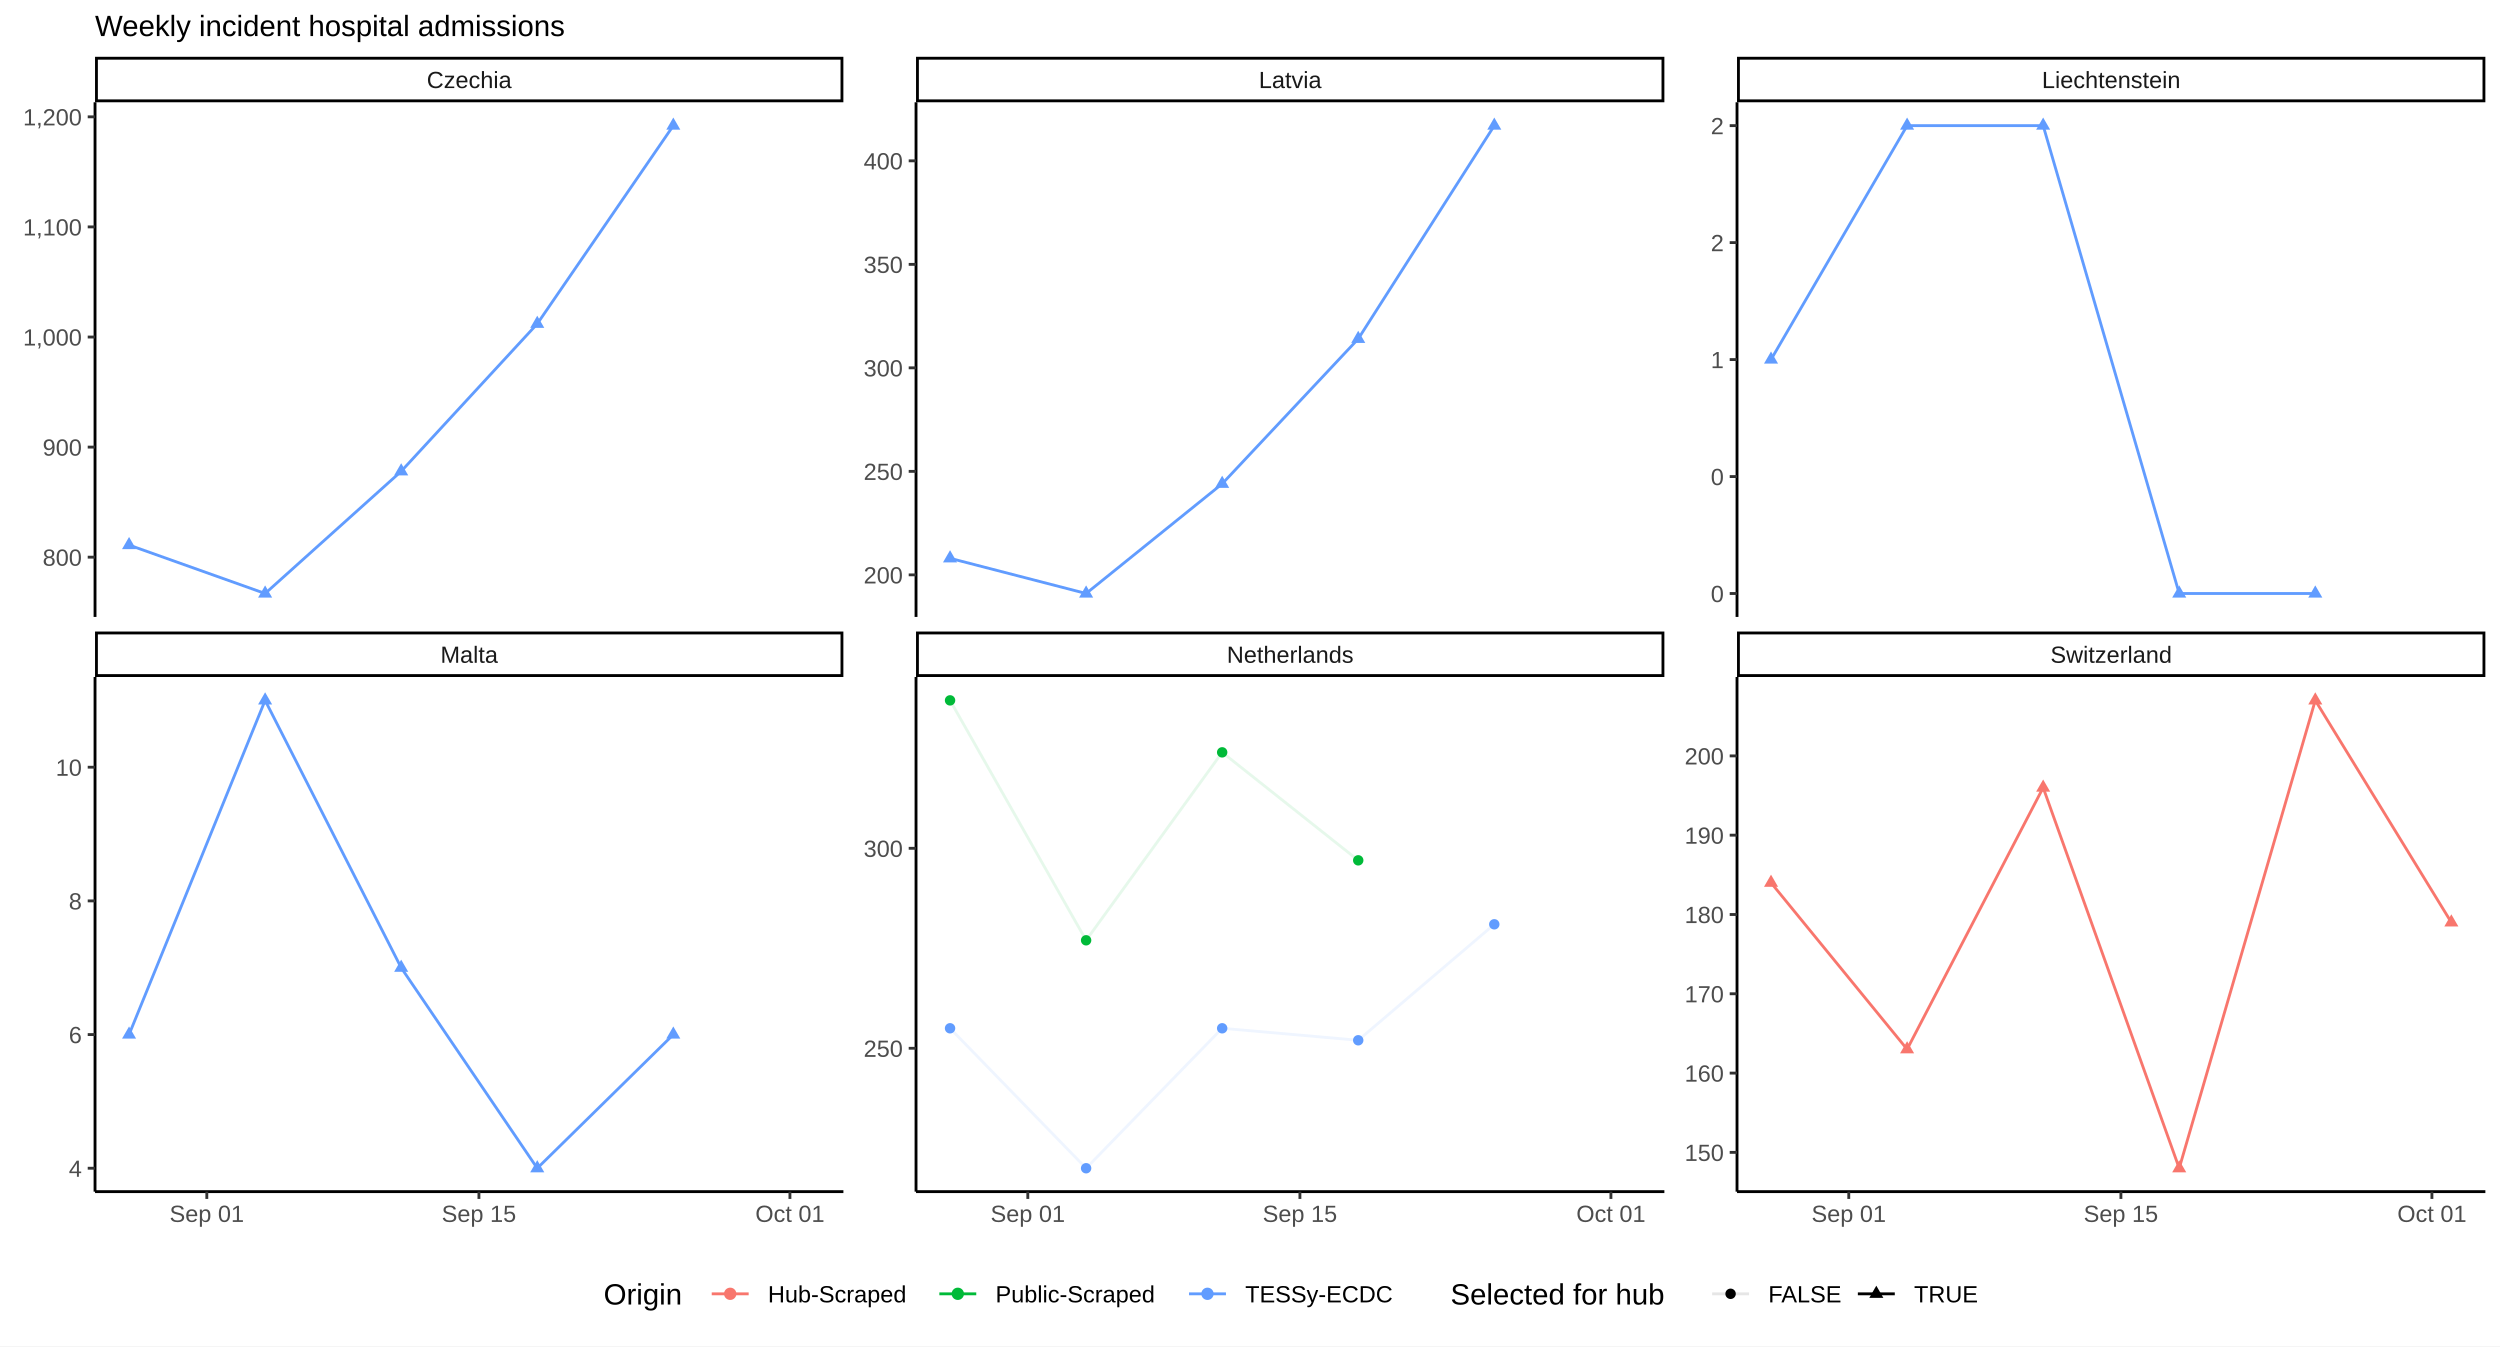
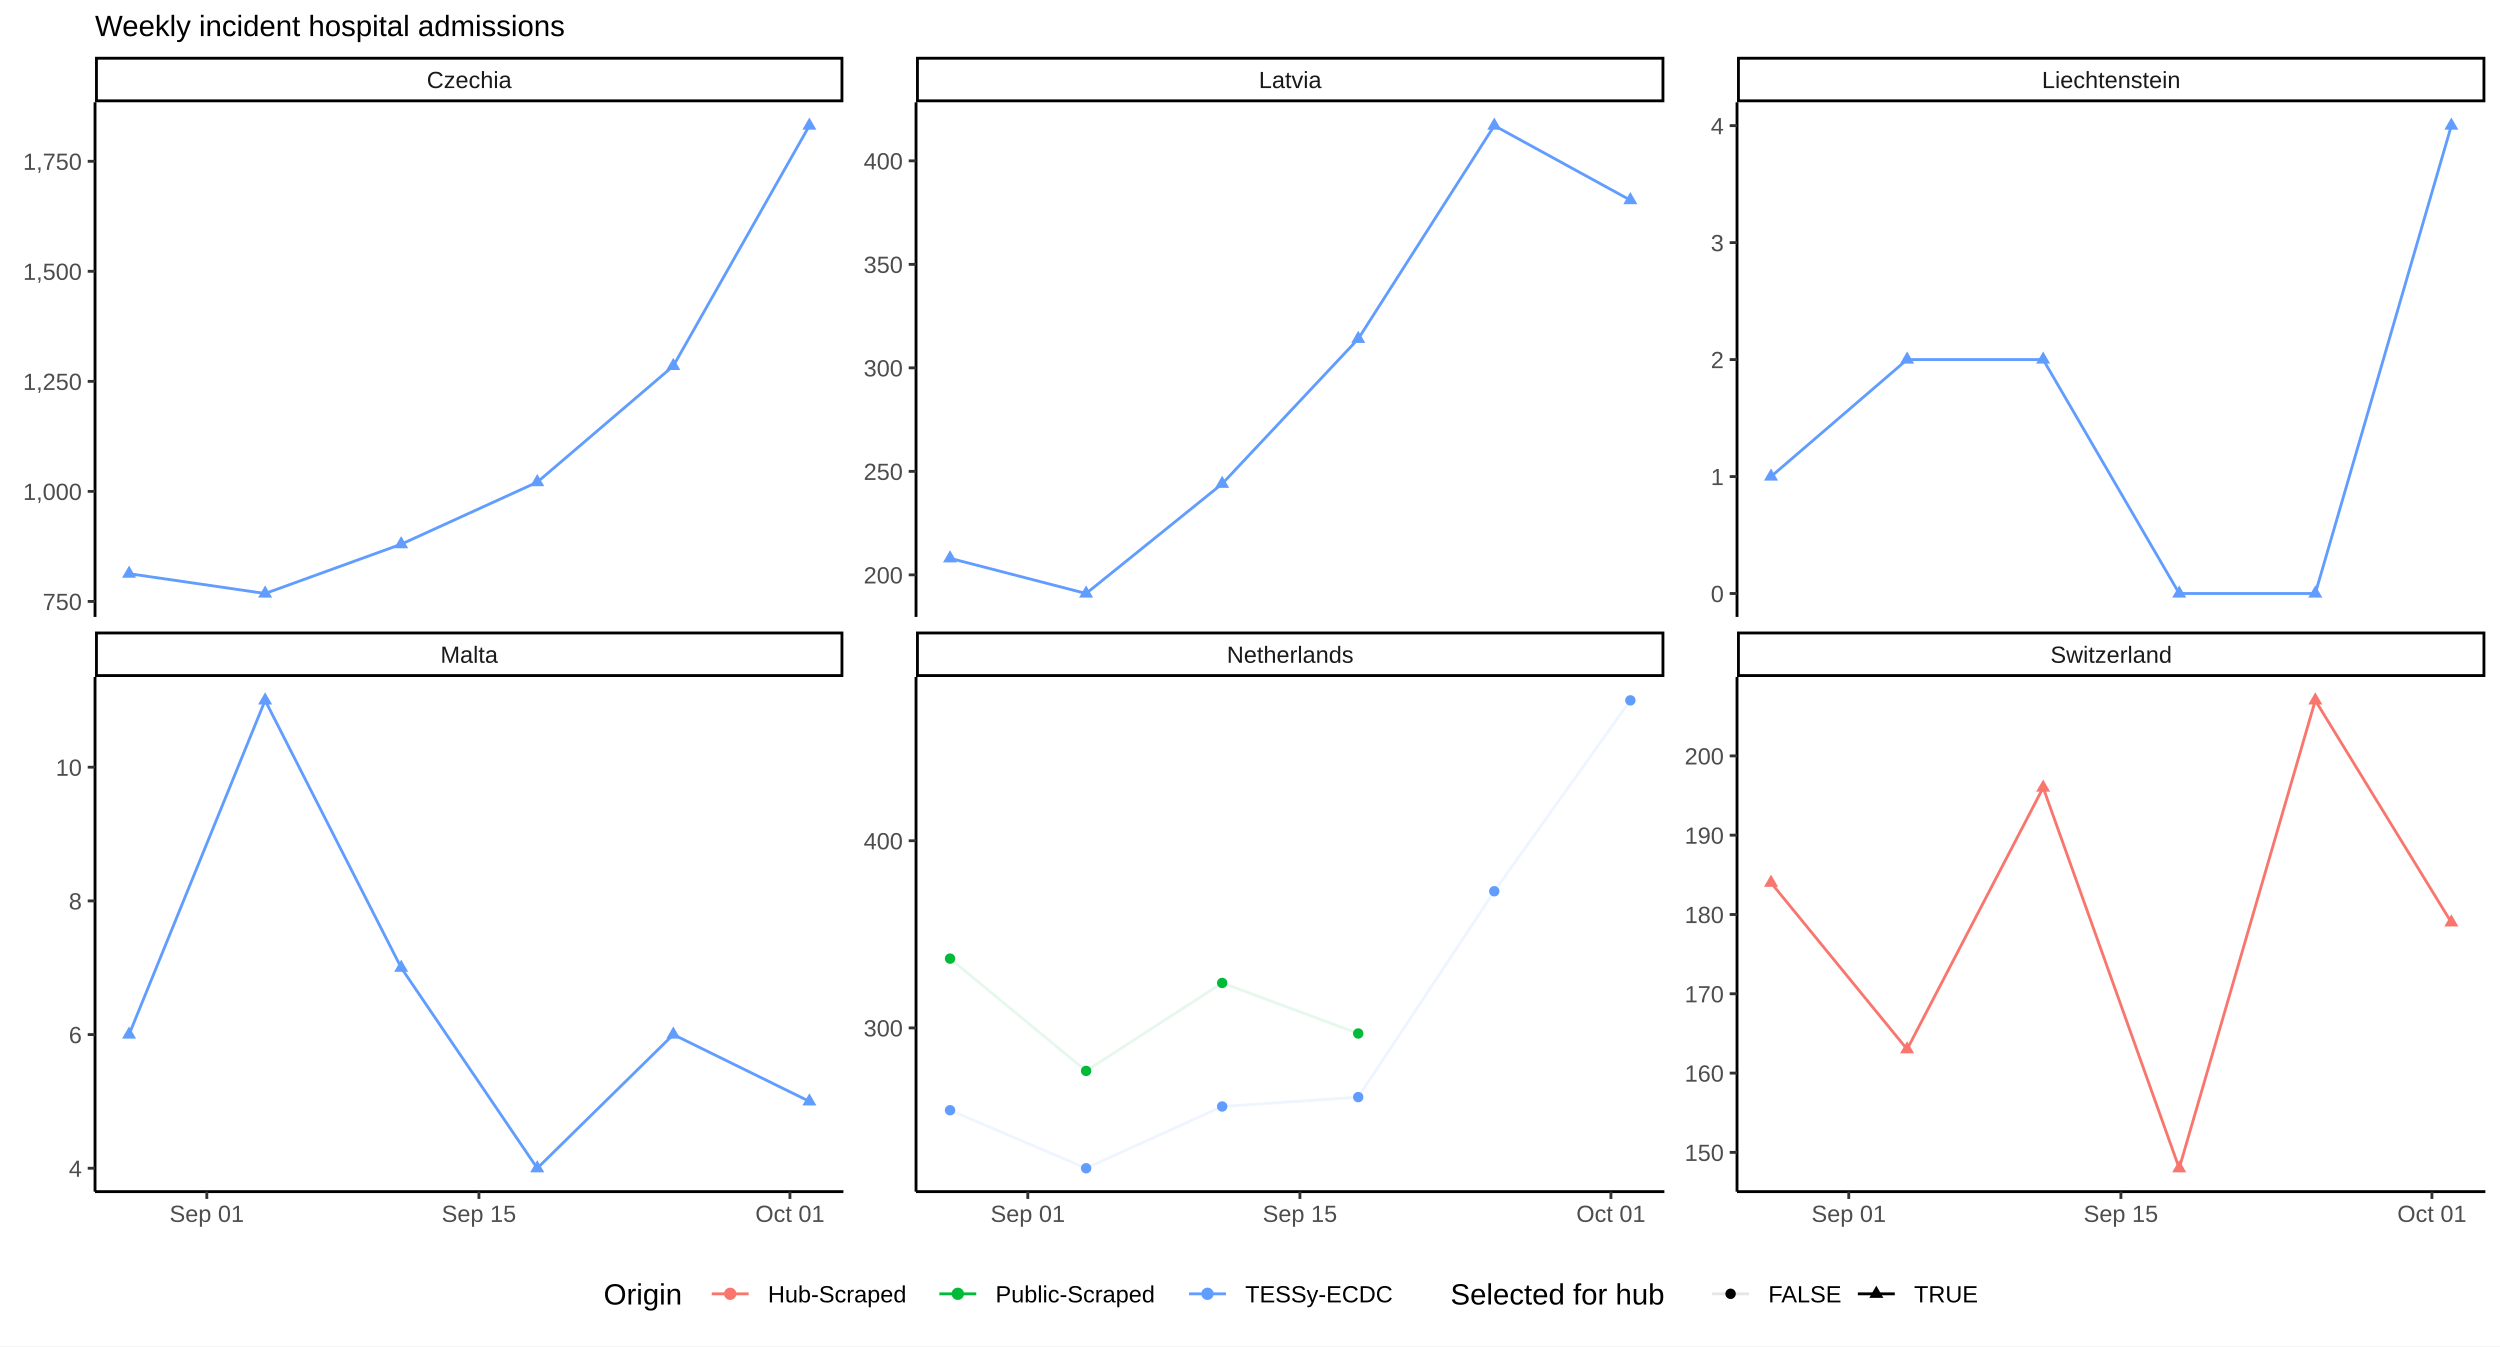
<svg xmlns="http://www.w3.org/2000/svg" class="svglite" width="936.00pt" height="504.00pt" viewBox="0 0 936.00 504.00">
  <defs>
    <style type="text/css">
    .svglite line, .svglite polyline, .svglite polygon, .svglite path, .svglite rect, .svglite circle {
      fill: none;
      stroke: #000000;
      stroke-linecap: round;
      stroke-linejoin: round;
      stroke-miterlimit: 10.00;
    }
    .svglite text {
      white-space: pre;
    }
  </style>
  </defs>
  <rect width="100%" height="100%" style="stroke: none; fill: #FFFFFF;" />
  <defs>
    <clipPath id="cpMC4wMHw5MzYuMDB8MC4wMHw1MDQuMDA=">
      <rect x="0.00" y="0.00" width="936.00" height="504.00" />
    </clipPath>
  </defs>
  <g clip-path="url(#cpMC4wMHw5MzYuMDB8MC4wMHw1MDQuMDA=)">
    <rect x="0.00" y="-0" width="936.00" height="504.00" style="stroke-width: 1.07; stroke: #FFFFFF; fill: #FFFFFF;" />
  </g>
  <defs>
    <clipPath id="cpMzUuNTh8MzE1Ljc3fDM4LjI4fDIzMC45Nw==">
      <rect x="35.58" y="38.28" width="280.18" height="192.69" />
    </clipPath>
  </defs>
  <g clip-path="url(#cpMzUuNTh8MzE1Ljc3fDM4LjI4fDIzMC45Nw==)">
    <rect x="35.58" y="38.28" width="280.18" height="192.69" style="stroke-width: 1.07; stroke: none; fill: #FFFFFF;" />
-     <polyline points="48.32,204.07 99.26,222.21 150.20,176.46 201.15,121.23 252.09,47.04 " style="stroke-width: 1.07; stroke: #619CFF; stroke-linecap: butt;" />
-     <polygon points="48.32,201.03 50.95,205.59 45.69,205.59 " style="stroke-width: 0.71; stroke: none; fill: #619CFF;" />
+     <polyline points="48.32,214.79 99.26,222.21 150.20,203.75 201.15,180.52 252.09,137.01 303.03,47.04 " style="stroke-width: 1.07; stroke: #619CFF; stroke-linecap: butt;" />
+     <polygon points="48.32,211.75 50.95,216.31 45.69,216.31 " style="stroke-width: 0.71; stroke: none; fill: #619CFF;" />
    <polygon points="99.26,219.17 101.89,223.73 96.63,223.73 " style="stroke-width: 0.71; stroke: none; fill: #619CFF;" />
-     <polygon points="150.20,173.42 152.84,177.98 147.57,177.98 " style="stroke-width: 0.71; stroke: none; fill: #619CFF;" />
-     <polygon points="201.15,118.19 203.78,122.75 198.51,122.75 " style="stroke-width: 0.71; stroke: none; fill: #619CFF;" />
-     <polygon points="252.09,44.00 254.72,48.56 249.45,48.56 " style="stroke-width: 0.71; stroke: none; fill: #619CFF;" />
+     <polygon points="150.20,200.71 152.84,205.27 147.57,205.27 " style="stroke-width: 0.71; stroke: none; fill: #619CFF;" />
+     <polygon points="201.15,177.48 203.78,182.04 198.51,182.04 " style="stroke-width: 0.71; stroke: none; fill: #619CFF;" />
+     <polygon points="252.09,133.97 254.72,138.53 249.45,138.53 " style="stroke-width: 0.71; stroke: none; fill: #619CFF;" />
+     <polygon points="303.03,44.00 305.66,48.56 300.40,48.56 " style="stroke-width: 0.71; stroke: none; fill: #619CFF;" />
  </g>
  <g clip-path="url(#cpMC4wMHw5MzYuMDB8MC4wMHw1MDQuMDA=)">
</g>
  <defs>
    <clipPath id="cpMzUuNTh8MzE1Ljc3fDI1My40Nnw0NDYuMTU=">
      <rect x="35.58" y="253.46" width="280.18" height="192.69" />
    </clipPath>
  </defs>
  <g clip-path="url(#cpMzUuNTh8MzE1Ljc3fDI1My40Nnw0NDYuMTU=)">
    <rect x="35.58" y="253.46" width="280.18" height="192.69" style="stroke-width: 1.07; stroke: none; fill: #FFFFFF;" />
-     <polyline points="48.32,387.34 99.26,262.22 150.20,362.32 201.15,437.39 252.09,387.34 " style="stroke-width: 1.07; stroke: #619CFF; stroke-linecap: butt;" />
+     <polyline points="48.32,387.34 99.26,262.22 150.20,362.32 201.15,437.39 252.09,387.34 303.03,412.36 " style="stroke-width: 1.07; stroke: #619CFF; stroke-linecap: butt;" />
    <polygon points="48.32,384.30 50.95,388.86 45.69,388.86 " style="stroke-width: 0.71; stroke: none; fill: #619CFF;" />
    <polygon points="99.26,259.18 101.89,263.74 96.63,263.74 " style="stroke-width: 0.71; stroke: none; fill: #619CFF;" />
    <polygon points="150.20,359.28 152.84,363.84 147.57,363.84 " style="stroke-width: 0.71; stroke: none; fill: #619CFF;" />
    <polygon points="201.15,434.35 203.78,438.91 198.51,438.91 " style="stroke-width: 0.71; stroke: none; fill: #619CFF;" />
    <polygon points="252.09,384.30 254.72,388.86 249.45,388.86 " style="stroke-width: 0.71; stroke: none; fill: #619CFF;" />
+     <polygon points="303.03,409.32 305.66,413.88 300.40,413.88 " style="stroke-width: 0.71; stroke: none; fill: #619CFF;" />
  </g>
  <g clip-path="url(#cpMC4wMHw5MzYuMDB8MC4wMHw1MDQuMDA=)">
</g>
  <defs>
    <clipPath id="cpMzQyLjk2fDYyMy4xNHwzOC4yOHwyMzAuOTc=">
      <rect x="342.96" y="38.28" width="280.18" height="192.69" />
    </clipPath>
  </defs>
  <g clip-path="url(#cpMzQyLjk2fDYyMy4xNHwzOC4yOHwyMzAuOTc=)">
    <rect x="342.96" y="38.28" width="280.18" height="192.69" style="stroke-width: 1.07; stroke: none; fill: #FFFFFF;" />
-     <polyline points="355.70,209.03 406.64,222.21 457.58,181.13 508.52,126.87 559.46,47.04 " style="stroke-width: 1.07; stroke: #619CFF; stroke-linecap: butt;" />
+     <polyline points="355.70,209.03 406.64,222.21 457.58,181.13 508.52,126.87 559.46,47.04 610.41,74.94 " style="stroke-width: 1.07; stroke: #619CFF; stroke-linecap: butt;" />
    <polygon points="355.70,205.99 358.33,210.55 353.06,210.55 " style="stroke-width: 0.71; stroke: none; fill: #619CFF;" />
    <polygon points="406.64,219.17 409.27,223.73 404.01,223.73 " style="stroke-width: 0.71; stroke: none; fill: #619CFF;" />
    <polygon points="457.58,178.09 460.21,182.65 454.95,182.65 " style="stroke-width: 0.71; stroke: none; fill: #619CFF;" />
    <polygon points="508.52,123.83 511.16,128.39 505.89,128.39 " style="stroke-width: 0.71; stroke: none; fill: #619CFF;" />
    <polygon points="559.46,44.00 562.10,48.56 556.83,48.56 " style="stroke-width: 0.71; stroke: none; fill: #619CFF;" />
+     <polygon points="610.41,71.90 613.04,76.46 607.77,76.46 " style="stroke-width: 0.71; stroke: none; fill: #619CFF;" />
  </g>
  <g clip-path="url(#cpMC4wMHw5MzYuMDB8MC4wMHw1MDQuMDA=)">
</g>
  <defs>
    <clipPath id="cpMzQyLjk2fDYyMy4xNHwyNTMuNDZ8NDQ2LjE1">
      <rect x="342.96" y="253.46" width="280.18" height="192.69" />
    </clipPath>
  </defs>
  <g clip-path="url(#cpMzQyLjk2fDYyMy4xNHwyNTMuNDZ8NDQ2LjE1)">
    <rect x="342.96" y="253.46" width="280.18" height="192.69" style="stroke-width: 1.07; stroke: none; fill: #FFFFFF;" />
-     <polyline points="355.70,262.22 406.64,352.05 457.58,281.68 508.52,322.11 " style="stroke-width: 1.07; stroke: #00BA38; stroke-opacity: 0.10; stroke-linecap: butt;" />
-     <polyline points="355.70,384.99 406.64,437.39 457.58,384.99 508.52,389.48 559.46,346.06 " style="stroke-width: 1.07; stroke: #619CFF; stroke-opacity: 0.10; stroke-linecap: butt;" />
-     <circle cx="355.70" cy="384.99" r="1.95" style="stroke-width: 0.71; stroke: none; fill: #619CFF;" />
+     <polyline points="355.70,358.91 406.64,400.95 457.58,368.02 508.52,386.94 " style="stroke-width: 1.07; stroke: #00BA38; stroke-opacity: 0.10; stroke-linecap: butt;" />
+     <polyline points="355.70,415.67 406.64,437.39 457.58,414.27 508.52,410.76 559.46,333.69 610.41,262.22 " style="stroke-width: 1.07; stroke: #619CFF; stroke-opacity: 0.10; stroke-linecap: butt;" />
+     <circle cx="355.70" cy="415.67" r="1.95" style="stroke-width: 0.71; stroke: none; fill: #619CFF;" />
    <circle cx="406.64" cy="437.39" r="1.95" style="stroke-width: 0.71; stroke: none; fill: #619CFF;" />
-     <circle cx="457.58" cy="384.99" r="1.95" style="stroke-width: 0.71; stroke: none; fill: #619CFF;" />
-     <circle cx="508.52" cy="389.48" r="1.95" style="stroke-width: 0.71; stroke: none; fill: #619CFF;" />
-     <circle cx="559.46" cy="346.06" r="1.95" style="stroke-width: 0.71; stroke: none; fill: #619CFF;" />
-     <circle cx="355.70" cy="262.22" r="1.95" style="stroke-width: 0.71; stroke: none; fill: #00BA38;" />
-     <circle cx="406.64" cy="352.05" r="1.95" style="stroke-width: 0.71; stroke: none; fill: #00BA38;" />
-     <circle cx="457.58" cy="281.68" r="1.95" style="stroke-width: 0.71; stroke: none; fill: #00BA38;" />
-     <circle cx="508.52" cy="322.11" r="1.95" style="stroke-width: 0.71; stroke: none; fill: #00BA38;" />
+     <circle cx="457.58" cy="414.27" r="1.95" style="stroke-width: 0.71; stroke: none; fill: #619CFF;" />
+     <circle cx="508.52" cy="410.76" r="1.95" style="stroke-width: 0.71; stroke: none; fill: #619CFF;" />
+     <circle cx="559.46" cy="333.69" r="1.95" style="stroke-width: 0.71; stroke: none; fill: #619CFF;" />
+     <circle cx="610.41" cy="262.22" r="1.95" style="stroke-width: 0.71; stroke: none; fill: #619CFF;" />
+     <circle cx="355.70" cy="358.91" r="1.95" style="stroke-width: 0.71; stroke: none; fill: #00BA38;" />
+     <circle cx="406.64" cy="400.95" r="1.95" style="stroke-width: 0.71; stroke: none; fill: #00BA38;" />
+     <circle cx="457.58" cy="368.02" r="1.95" style="stroke-width: 0.71; stroke: none; fill: #00BA38;" />
+     <circle cx="508.52" cy="386.94" r="1.95" style="stroke-width: 0.71; stroke: none; fill: #00BA38;" />
  </g>
  <g clip-path="url(#cpMC4wMHw5MzYuMDB8MC4wMHw1MDQuMDA=)">
</g>
  <defs>
    <clipPath id="cpNjUwLjM0fDkzMC41MnwzOC4yOHwyMzAuOTc=">
      <rect x="650.34" y="38.28" width="280.18" height="192.69" />
    </clipPath>
  </defs>
  <g clip-path="url(#cpNjUwLjM0fDkzMC41MnwzOC4yOHwyMzAuOTc=)">
    <rect x="650.34" y="38.28" width="280.18" height="192.69" style="stroke-width: 1.07; stroke: none; fill: #FFFFFF;" />
-     <polyline points="663.07,134.62 714.02,47.04 764.96,47.04 815.90,222.21 866.84,222.21 " style="stroke-width: 1.07; stroke: #619CFF; stroke-linecap: butt;" />
-     <polygon points="663.07,131.58 665.71,136.14 660.44,136.14 " style="stroke-width: 0.71; stroke: none; fill: #619CFF;" />
-     <polygon points="714.02,44.00 716.65,48.56 711.38,48.56 " style="stroke-width: 0.71; stroke: none; fill: #619CFF;" />
-     <polygon points="764.96,44.00 767.59,48.56 762.32,48.56 " style="stroke-width: 0.71; stroke: none; fill: #619CFF;" />
+     <polyline points="663.07,178.42 714.02,134.62 764.96,134.62 815.90,222.21 866.84,222.21 917.78,47.04 " style="stroke-width: 1.07; stroke: #619CFF; stroke-linecap: butt;" />
+     <polygon points="663.07,175.38 665.71,179.94 660.44,179.94 " style="stroke-width: 0.71; stroke: none; fill: #619CFF;" />
+     <polygon points="714.02,131.58 716.65,136.14 711.38,136.14 " style="stroke-width: 0.71; stroke: none; fill: #619CFF;" />
+     <polygon points="764.96,131.58 767.59,136.14 762.32,136.14 " style="stroke-width: 0.71; stroke: none; fill: #619CFF;" />
    <polygon points="815.90,219.17 818.53,223.73 813.27,223.73 " style="stroke-width: 0.71; stroke: none; fill: #619CFF;" />
    <polygon points="866.84,219.17 869.48,223.73 864.21,223.73 " style="stroke-width: 0.71; stroke: none; fill: #619CFF;" />
+     <polygon points="917.78,44.00 920.42,48.56 915.15,48.56 " style="stroke-width: 0.71; stroke: none; fill: #619CFF;" />
  </g>
  <g clip-path="url(#cpMC4wMHw5MzYuMDB8MC4wMHw1MDQuMDA=)">
</g>
  <defs>
    <clipPath id="cpNjUwLjM0fDkzMC41MnwyNTMuNDZ8NDQ2LjE1">
      <rect x="650.34" y="253.46" width="280.18" height="192.69" />
    </clipPath>
  </defs>
  <g clip-path="url(#cpNjUwLjM0fDkzMC41MnwyNTMuNDZ8NDQ2LjE1)">
    <rect x="650.34" y="253.46" width="280.18" height="192.69" style="stroke-width: 1.07; stroke: none; fill: #FFFFFF;" />
    <polyline points="663.07,330.50 714.02,392.85 764.96,294.88 815.90,437.39 866.84,262.22 917.78,345.35 " style="stroke-width: 1.07; stroke: #F8766D; stroke-linecap: butt;" />
    <polygon points="663.07,327.46 665.71,332.02 660.44,332.02 " style="stroke-width: 0.71; stroke: none; fill: #F8766D;" />
    <polygon points="714.02,389.81 716.65,394.37 711.38,394.37 " style="stroke-width: 0.71; stroke: none; fill: #F8766D;" />
    <polygon points="764.96,291.84 767.59,296.40 762.32,296.40 " style="stroke-width: 0.71; stroke: none; fill: #F8766D;" />
    <polygon points="815.90,434.35 818.53,438.91 813.27,438.91 " style="stroke-width: 0.71; stroke: none; fill: #F8766D;" />
    <polygon points="866.84,259.18 869.48,263.74 864.21,263.74 " style="stroke-width: 0.71; stroke: none; fill: #F8766D;" />
    <polygon points="917.78,342.31 920.42,346.87 915.15,346.87 " style="stroke-width: 0.71; stroke: none; fill: #F8766D;" />
  </g>
  <g clip-path="url(#cpMC4wMHw5MzYuMDB8MC4wMHw1MDQuMDA=)">
</g>
  <defs>
    <clipPath id="cpMzUuNTh8MzE1Ljc3fDIzNi40NXwyNTMuNDY=">
      <rect x="35.58" y="236.45" width="280.18" height="17.01" />
    </clipPath>
  </defs>
  <g clip-path="url(#cpMzUuNTh8MzE1Ljc3fDIzNi40NXwyNTMuNDY=)">
    <rect x="35.58" y="236.45" width="280.18" height="17.01" style="stroke-width: 2.13; fill: #FFFFFF;" />
    <text x="175.67" y="248.16" text-anchor="middle" style="font-size: 8.80px;fill: #1A1A1A; font-family: &quot;Liberation Sans&quot;;" textLength="24.27px" lengthAdjust="spacingAndGlyphs">Malta</text>
  </g>
  <g clip-path="url(#cpMC4wMHw5MzYuMDB8MC4wMHw1MDQuMDA=)">
</g>
  <defs>
    <clipPath id="cpMzQyLjk2fDYyMy4xNHwyMzYuNDV8MjUzLjQ2">
      <rect x="342.96" y="236.45" width="280.18" height="17.01" />
    </clipPath>
  </defs>
  <g clip-path="url(#cpMzQyLjk2fDYyMy4xNHwyMzYuNDV8MjUzLjQ2)">
    <rect x="342.96" y="236.45" width="280.18" height="17.01" style="stroke-width: 2.13; fill: #FFFFFF;" />
    <text x="483.05" y="248.16" text-anchor="middle" style="font-size: 8.80px;fill: #1A1A1A; font-family: &quot;Liberation Sans&quot;;" textLength="53.63px" lengthAdjust="spacingAndGlyphs">Netherlands</text>
  </g>
  <g clip-path="url(#cpMC4wMHw5MzYuMDB8MC4wMHw1MDQuMDA=)">
</g>
  <defs>
    <clipPath id="cpNjUwLjM0fDkzMC41MnwyMzYuNDV8MjUzLjQ2">
      <rect x="650.34" y="236.45" width="280.18" height="17.01" />
    </clipPath>
  </defs>
  <g clip-path="url(#cpNjUwLjM0fDkzMC41MnwyMzYuNDV8MjUzLjQ2)">
    <rect x="650.34" y="236.45" width="280.18" height="17.01" style="stroke-width: 2.13; fill: #FFFFFF;" />
    <text x="790.43" y="248.16" text-anchor="middle" style="font-size: 8.80px;fill: #1A1A1A; font-family: &quot;Liberation Sans&quot;;" textLength="51.32px" lengthAdjust="spacingAndGlyphs">Switzerland</text>
  </g>
  <g clip-path="url(#cpMC4wMHw5MzYuMDB8MC4wMHw1MDQuMDA=)">
</g>
  <defs>
    <clipPath id="cpMzUuNTh8MzE1Ljc3fDIxLjI3fDM4LjI4">
      <rect x="35.58" y="21.27" width="280.18" height="17.01" />
    </clipPath>
  </defs>
  <g clip-path="url(#cpMzUuNTh8MzE1Ljc3fDIxLjI3fDM4LjI4)">
    <rect x="35.58" y="21.27" width="280.18" height="17.01" style="stroke-width: 2.13; fill: #FFFFFF;" />
    <text x="175.67" y="32.98" text-anchor="middle" style="font-size: 8.80px;fill: #1A1A1A; font-family: &quot;Liberation Sans&quot;;" textLength="34.42px" lengthAdjust="spacingAndGlyphs">Czechia</text>
  </g>
  <g clip-path="url(#cpMC4wMHw5MzYuMDB8MC4wMHw1MDQuMDA=)">
</g>
  <defs>
    <clipPath id="cpMzQyLjk2fDYyMy4xNHwyMS4yN3wzOC4yOA==">
      <rect x="342.96" y="21.27" width="280.18" height="17.01" />
    </clipPath>
  </defs>
  <g clip-path="url(#cpMzQyLjk2fDYyMy4xNHwyMS4yN3wzOC4yOA==)">
    <rect x="342.96" y="21.27" width="280.18" height="17.01" style="stroke-width: 2.13; fill: #FFFFFF;" />
    <text x="483.05" y="32.98" text-anchor="middle" style="font-size: 8.80px;fill: #1A1A1A; font-family: &quot;Liberation Sans&quot;;" textLength="26.79px" lengthAdjust="spacingAndGlyphs">Latvia</text>
  </g>
  <g clip-path="url(#cpMC4wMHw5MzYuMDB8MC4wMHw1MDQuMDA=)">
</g>
  <defs>
    <clipPath id="cpNjUwLjM0fDkzMC41MnwyMS4yN3wzOC4yOA==">
      <rect x="650.34" y="21.27" width="280.18" height="17.01" />
    </clipPath>
  </defs>
  <g clip-path="url(#cpNjUwLjM0fDkzMC41MnwyMS4yN3wzOC4yOA==)">
    <rect x="650.34" y="21.27" width="280.18" height="17.01" style="stroke-width: 2.13; fill: #FFFFFF;" />
    <text x="790.43" y="32.98" text-anchor="middle" style="font-size: 8.80px;fill: #1A1A1A; font-family: &quot;Liberation Sans&quot;;" textLength="59.08px" lengthAdjust="spacingAndGlyphs">Liechtenstein</text>
  </g>
  <g clip-path="url(#cpMC4wMHw5MzYuMDB8MC4wMHw1MDQuMDA=)">
    <polyline points="35.58,446.15 315.77,446.15 " style="stroke-width: 1.07; stroke-linecap: butt;" />
    <polyline points="77.43,448.89 77.43,446.15 " style="stroke-width: 1.07; stroke: #333333; stroke-linecap: butt;" />
    <polyline points="179.31,448.89 179.31,446.15 " style="stroke-width: 1.07; stroke: #333333; stroke-linecap: butt;" />
    <polyline points="295.75,448.89 295.75,446.15 " style="stroke-width: 1.07; stroke: #333333; stroke-linecap: butt;" />
    <text x="77.43" y="457.49" text-anchor="middle" style="font-size: 8.80px;fill: #4D4D4D; font-family: &quot;Liberation Sans&quot;;" textLength="30.57px" lengthAdjust="spacingAndGlyphs">Sep 01</text>
    <text x="179.31" y="457.49" text-anchor="middle" style="font-size: 8.80px;fill: #4D4D4D; font-family: &quot;Liberation Sans&quot;;" textLength="30.57px" lengthAdjust="spacingAndGlyphs">Sep 15</text>
    <text x="295.75" y="457.49" text-anchor="middle" style="font-size: 8.80px;fill: #4D4D4D; font-family: &quot;Liberation Sans&quot;;" textLength="29.20px" lengthAdjust="spacingAndGlyphs">Oct 01</text>
    <polyline points="342.96,446.15 623.14,446.15 " style="stroke-width: 1.07; stroke-linecap: butt;" />
    <polyline points="384.81,448.89 384.81,446.15 " style="stroke-width: 1.07; stroke: #333333; stroke-linecap: butt;" />
    <polyline points="486.69,448.89 486.69,446.15 " style="stroke-width: 1.07; stroke: #333333; stroke-linecap: butt;" />
    <polyline points="603.13,448.89 603.13,446.15 " style="stroke-width: 1.07; stroke: #333333; stroke-linecap: butt;" />
    <text x="384.81" y="457.49" text-anchor="middle" style="font-size: 8.80px;fill: #4D4D4D; font-family: &quot;Liberation Sans&quot;;" textLength="30.57px" lengthAdjust="spacingAndGlyphs">Sep 01</text>
    <text x="486.69" y="457.49" text-anchor="middle" style="font-size: 8.80px;fill: #4D4D4D; font-family: &quot;Liberation Sans&quot;;" textLength="30.57px" lengthAdjust="spacingAndGlyphs">Sep 15</text>
    <text x="603.13" y="457.49" text-anchor="middle" style="font-size: 8.80px;fill: #4D4D4D; font-family: &quot;Liberation Sans&quot;;" textLength="29.20px" lengthAdjust="spacingAndGlyphs">Oct 01</text>
    <polyline points="650.34,446.15 930.52,446.15 " style="stroke-width: 1.07; stroke-linecap: butt;" />
    <polyline points="692.18,448.89 692.18,446.15 " style="stroke-width: 1.07; stroke: #333333; stroke-linecap: butt;" />
    <polyline points="794.07,448.89 794.07,446.15 " style="stroke-width: 1.07; stroke: #333333; stroke-linecap: butt;" />
    <polyline points="910.51,448.89 910.51,446.15 " style="stroke-width: 1.07; stroke: #333333; stroke-linecap: butt;" />
    <text x="692.18" y="457.49" text-anchor="middle" style="font-size: 8.80px;fill: #4D4D4D; font-family: &quot;Liberation Sans&quot;;" textLength="30.57px" lengthAdjust="spacingAndGlyphs">Sep 01</text>
    <text x="794.07" y="457.49" text-anchor="middle" style="font-size: 8.80px;fill: #4D4D4D; font-family: &quot;Liberation Sans&quot;;" textLength="30.57px" lengthAdjust="spacingAndGlyphs">Sep 15</text>
    <text x="910.51" y="457.49" text-anchor="middle" style="font-size: 8.80px;fill: #4D4D4D; font-family: &quot;Liberation Sans&quot;;" textLength="29.20px" lengthAdjust="spacingAndGlyphs">Oct 01</text>
    <polyline points="650.34,230.97 650.34,38.28 " style="stroke-width: 1.07; stroke-linecap: butt;" />
    <text x="645.41" y="225.42" text-anchor="end" style="font-size: 8.80px;fill: #4D4D4D; font-family: &quot;Liberation Sans&quot;;" textLength="5.59px" lengthAdjust="spacingAndGlyphs">0</text>
-     <text x="645.41" y="181.62" text-anchor="end" style="font-size: 8.80px;fill: #4D4D4D; font-family: &quot;Liberation Sans&quot;;" textLength="5.59px" lengthAdjust="spacingAndGlyphs">0</text>
-     <text x="645.41" y="137.83" text-anchor="end" style="font-size: 8.80px;fill: #4D4D4D; font-family: &quot;Liberation Sans&quot;;" textLength="5.59px" lengthAdjust="spacingAndGlyphs">1</text>
-     <text x="645.41" y="94.04" text-anchor="end" style="font-size: 8.80px;fill: #4D4D4D; font-family: &quot;Liberation Sans&quot;;" textLength="5.59px" lengthAdjust="spacingAndGlyphs">2</text>
-     <text x="645.41" y="50.25" text-anchor="end" style="font-size: 8.80px;fill: #4D4D4D; font-family: &quot;Liberation Sans&quot;;" textLength="5.59px" lengthAdjust="spacingAndGlyphs">2</text>
+     <text x="645.41" y="181.62" text-anchor="end" style="font-size: 8.80px;fill: #4D4D4D; font-family: &quot;Liberation Sans&quot;;" textLength="5.59px" lengthAdjust="spacingAndGlyphs">1</text>
+     <text x="645.41" y="137.83" text-anchor="end" style="font-size: 8.80px;fill: #4D4D4D; font-family: &quot;Liberation Sans&quot;;" textLength="5.59px" lengthAdjust="spacingAndGlyphs">2</text>
+     <text x="645.41" y="94.04" text-anchor="end" style="font-size: 8.80px;fill: #4D4D4D; font-family: &quot;Liberation Sans&quot;;" textLength="5.59px" lengthAdjust="spacingAndGlyphs">3</text>
+     <text x="645.41" y="50.25" text-anchor="end" style="font-size: 8.80px;fill: #4D4D4D; font-family: &quot;Liberation Sans&quot;;" textLength="5.59px" lengthAdjust="spacingAndGlyphs">4</text>
    <polyline points="647.60,222.21 650.34,222.21 " style="stroke-width: 1.07; stroke: #333333; stroke-linecap: butt;" />
    <polyline points="647.60,178.42 650.34,178.42 " style="stroke-width: 1.07; stroke: #333333; stroke-linecap: butt;" />
    <polyline points="647.60,134.62 650.34,134.62 " style="stroke-width: 1.07; stroke: #333333; stroke-linecap: butt;" />
    <polyline points="647.60,90.83 650.34,90.83 " style="stroke-width: 1.07; stroke: #333333; stroke-linecap: butt;" />
    <polyline points="647.60,47.04 650.34,47.04 " style="stroke-width: 1.07; stroke: #333333; stroke-linecap: butt;" />
    <polyline points="650.34,446.15 650.34,253.46 " style="stroke-width: 1.07; stroke-linecap: butt;" />
    <text x="645.41" y="434.66" text-anchor="end" style="font-size: 8.80px;fill: #4D4D4D; font-family: &quot;Liberation Sans&quot;;" textLength="16.78px" lengthAdjust="spacingAndGlyphs">150</text>
    <text x="645.41" y="404.97" text-anchor="end" style="font-size: 8.80px;fill: #4D4D4D; font-family: &quot;Liberation Sans&quot;;" textLength="16.78px" lengthAdjust="spacingAndGlyphs">160</text>
    <text x="645.41" y="375.28" text-anchor="end" style="font-size: 8.80px;fill: #4D4D4D; font-family: &quot;Liberation Sans&quot;;" textLength="16.78px" lengthAdjust="spacingAndGlyphs">170</text>
    <text x="645.41" y="345.59" text-anchor="end" style="font-size: 8.80px;fill: #4D4D4D; font-family: &quot;Liberation Sans&quot;;" textLength="16.78px" lengthAdjust="spacingAndGlyphs">180</text>
    <text x="645.41" y="315.90" text-anchor="end" style="font-size: 8.80px;fill: #4D4D4D; font-family: &quot;Liberation Sans&quot;;" textLength="16.78px" lengthAdjust="spacingAndGlyphs">190</text>
    <text x="645.41" y="286.21" text-anchor="end" style="font-size: 8.80px;fill: #4D4D4D; font-family: &quot;Liberation Sans&quot;;" textLength="16.78px" lengthAdjust="spacingAndGlyphs">200</text>
    <polyline points="647.60,431.45 650.34,431.45 " style="stroke-width: 1.07; stroke: #333333; stroke-linecap: butt;" />
    <polyline points="647.60,401.76 650.34,401.76 " style="stroke-width: 1.07; stroke: #333333; stroke-linecap: butt;" />
    <polyline points="647.60,372.07 650.34,372.07 " style="stroke-width: 1.07; stroke: #333333; stroke-linecap: butt;" />
    <polyline points="647.60,342.38 650.34,342.38 " style="stroke-width: 1.07; stroke: #333333; stroke-linecap: butt;" />
    <polyline points="647.60,312.69 650.34,312.69 " style="stroke-width: 1.07; stroke: #333333; stroke-linecap: butt;" />
    <polyline points="647.60,283.00 650.34,283.00 " style="stroke-width: 1.07; stroke: #333333; stroke-linecap: butt;" />
    <polyline points="342.96,230.97 342.96,38.28 " style="stroke-width: 1.07; stroke-linecap: butt;" />
    <text x="338.03" y="218.44" text-anchor="end" style="font-size: 8.80px;fill: #4D4D4D; font-family: &quot;Liberation Sans&quot;;" textLength="16.78px" lengthAdjust="spacingAndGlyphs">200</text>
    <text x="338.03" y="179.69" text-anchor="end" style="font-size: 8.80px;fill: #4D4D4D; font-family: &quot;Liberation Sans&quot;;" textLength="16.78px" lengthAdjust="spacingAndGlyphs">250</text>
    <text x="338.03" y="140.93" text-anchor="end" style="font-size: 8.80px;fill: #4D4D4D; font-family: &quot;Liberation Sans&quot;;" textLength="16.78px" lengthAdjust="spacingAndGlyphs">300</text>
    <text x="338.03" y="102.18" text-anchor="end" style="font-size: 8.80px;fill: #4D4D4D; font-family: &quot;Liberation Sans&quot;;" textLength="16.78px" lengthAdjust="spacingAndGlyphs">350</text>
    <text x="338.03" y="63.42" text-anchor="end" style="font-size: 8.80px;fill: #4D4D4D; font-family: &quot;Liberation Sans&quot;;" textLength="16.78px" lengthAdjust="spacingAndGlyphs">400</text>
    <polyline points="340.22,215.23 342.96,215.23 " style="stroke-width: 1.07; stroke: #333333; stroke-linecap: butt;" />
    <polyline points="340.22,176.48 342.96,176.48 " style="stroke-width: 1.07; stroke: #333333; stroke-linecap: butt;" />
    <polyline points="340.22,137.72 342.96,137.72 " style="stroke-width: 1.07; stroke: #333333; stroke-linecap: butt;" />
    <polyline points="340.22,98.97 342.96,98.97 " style="stroke-width: 1.07; stroke: #333333; stroke-linecap: butt;" />
    <polyline points="340.22,60.22 342.96,60.22 " style="stroke-width: 1.07; stroke: #333333; stroke-linecap: butt;" />
    <polyline points="342.96,446.15 342.96,253.46 " style="stroke-width: 1.07; stroke-linecap: butt;" />
-     <text x="338.03" y="395.68" text-anchor="end" style="font-size: 8.80px;fill: #4D4D4D; font-family: &quot;Liberation Sans&quot;;" textLength="16.78px" lengthAdjust="spacingAndGlyphs">250</text>
-     <text x="338.03" y="320.82" text-anchor="end" style="font-size: 8.80px;fill: #4D4D4D; font-family: &quot;Liberation Sans&quot;;" textLength="16.78px" lengthAdjust="spacingAndGlyphs">300</text>
-     <polyline points="340.22,392.47 342.96,392.47 " style="stroke-width: 1.07; stroke: #333333; stroke-linecap: butt;" />
-     <polyline points="340.22,317.61 342.96,317.61 " style="stroke-width: 1.07; stroke: #333333; stroke-linecap: butt;" />
+     <text x="338.03" y="388.04" text-anchor="end" style="font-size: 8.80px;fill: #4D4D4D; font-family: &quot;Liberation Sans&quot;;" textLength="16.78px" lengthAdjust="spacingAndGlyphs">300</text>
+     <text x="338.03" y="317.98" text-anchor="end" style="font-size: 8.80px;fill: #4D4D4D; font-family: &quot;Liberation Sans&quot;;" textLength="16.78px" lengthAdjust="spacingAndGlyphs">400</text>
+     <polyline points="340.22,384.84 342.96,384.84 " style="stroke-width: 1.07; stroke: #333333; stroke-linecap: butt;" />
+     <polyline points="340.22,314.77 342.96,314.77 " style="stroke-width: 1.07; stroke: #333333; stroke-linecap: butt;" />
    <polyline points="35.58,230.97 35.58,38.28 " style="stroke-width: 1.07; stroke-linecap: butt;" />
-     <text x="30.65" y="211.82" text-anchor="end" style="font-size: 8.80px;fill: #4D4D4D; font-family: &quot;Liberation Sans&quot;;" textLength="16.78px" lengthAdjust="spacingAndGlyphs">800</text>
-     <text x="30.65" y="170.60" text-anchor="end" style="font-size: 8.80px;fill: #4D4D4D; font-family: &quot;Liberation Sans&quot;;" textLength="16.78px" lengthAdjust="spacingAndGlyphs">900</text>
-     <text x="30.65" y="129.38" text-anchor="end" style="font-size: 8.80px;fill: #4D4D4D; font-family: &quot;Liberation Sans&quot;;" textLength="25.17px" lengthAdjust="spacingAndGlyphs">1,000</text>
-     <text x="30.65" y="88.17" text-anchor="end" style="font-size: 8.80px;fill: #4D4D4D; font-family: &quot;Liberation Sans&quot;;" textLength="25.17px" lengthAdjust="spacingAndGlyphs">1,100</text>
-     <text x="30.65" y="46.95" text-anchor="end" style="font-size: 8.80px;fill: #4D4D4D; font-family: &quot;Liberation Sans&quot;;" textLength="25.17px" lengthAdjust="spacingAndGlyphs">1,200</text>
-     <polyline points="32.84,208.61 35.58,208.61 " style="stroke-width: 1.07; stroke: #333333; stroke-linecap: butt;" />
-     <polyline points="32.84,167.39 35.58,167.39 " style="stroke-width: 1.07; stroke: #333333; stroke-linecap: butt;" />
-     <polyline points="32.84,126.18 35.58,126.18 " style="stroke-width: 1.07; stroke: #333333; stroke-linecap: butt;" />
-     <polyline points="32.84,84.96 35.58,84.96 " style="stroke-width: 1.07; stroke: #333333; stroke-linecap: butt;" />
-     <polyline points="32.84,43.74 35.58,43.74 " style="stroke-width: 1.07; stroke: #333333; stroke-linecap: butt;" />
+     <text x="30.65" y="228.38" text-anchor="end" style="font-size: 8.80px;fill: #4D4D4D; font-family: &quot;Liberation Sans&quot;;" textLength="16.78px" lengthAdjust="spacingAndGlyphs">750</text>
+     <text x="30.65" y="187.19" text-anchor="end" style="font-size: 8.80px;fill: #4D4D4D; font-family: &quot;Liberation Sans&quot;;" textLength="25.17px" lengthAdjust="spacingAndGlyphs">1,000</text>
+     <text x="30.65" y="145.99" text-anchor="end" style="font-size: 8.80px;fill: #4D4D4D; font-family: &quot;Liberation Sans&quot;;" textLength="25.17px" lengthAdjust="spacingAndGlyphs">1,250</text>
+     <text x="30.65" y="104.79" text-anchor="end" style="font-size: 8.80px;fill: #4D4D4D; font-family: &quot;Liberation Sans&quot;;" textLength="25.17px" lengthAdjust="spacingAndGlyphs">1,500</text>
+     <text x="30.65" y="63.59" text-anchor="end" style="font-size: 8.80px;fill: #4D4D4D; font-family: &quot;Liberation Sans&quot;;" textLength="25.17px" lengthAdjust="spacingAndGlyphs">1,750</text>
+     <polyline points="32.84,225.18 35.58,225.18 " style="stroke-width: 1.07; stroke: #333333; stroke-linecap: butt;" />
+     <polyline points="32.84,183.98 35.58,183.98 " style="stroke-width: 1.07; stroke: #333333; stroke-linecap: butt;" />
+     <polyline points="32.84,142.78 35.58,142.78 " style="stroke-width: 1.07; stroke: #333333; stroke-linecap: butt;" />
+     <polyline points="32.84,101.58 35.58,101.58 " style="stroke-width: 1.07; stroke: #333333; stroke-linecap: butt;" />
+     <polyline points="32.84,60.39 35.58,60.39 " style="stroke-width: 1.07; stroke: #333333; stroke-linecap: butt;" />
    <polyline points="35.58,446.15 35.58,253.46 " style="stroke-width: 1.07; stroke-linecap: butt;" />
    <text x="30.65" y="440.60" text-anchor="end" style="font-size: 8.80px;fill: #4D4D4D; font-family: &quot;Liberation Sans&quot;;" textLength="5.59px" lengthAdjust="spacingAndGlyphs">4</text>
    <text x="30.65" y="390.55" text-anchor="end" style="font-size: 8.80px;fill: #4D4D4D; font-family: &quot;Liberation Sans&quot;;" textLength="5.59px" lengthAdjust="spacingAndGlyphs">6</text>
    <text x="30.65" y="340.50" text-anchor="end" style="font-size: 8.80px;fill: #4D4D4D; font-family: &quot;Liberation Sans&quot;;" textLength="5.59px" lengthAdjust="spacingAndGlyphs">8</text>
    <text x="30.65" y="290.45" text-anchor="end" style="font-size: 8.80px;fill: #4D4D4D; font-family: &quot;Liberation Sans&quot;;" textLength="11.19px" lengthAdjust="spacingAndGlyphs">10</text>
    <polyline points="32.84,437.39 35.58,437.39 " style="stroke-width: 1.07; stroke: #333333; stroke-linecap: butt;" />
    <polyline points="32.84,387.34 35.58,387.34 " style="stroke-width: 1.07; stroke: #333333; stroke-linecap: butt;" />
    <polyline points="32.84,337.29 35.58,337.29 " style="stroke-width: 1.07; stroke: #333333; stroke-linecap: butt;" />
    <polyline points="32.84,287.24 35.58,287.24 " style="stroke-width: 1.07; stroke: #333333; stroke-linecap: butt;" />
    <rect x="220.53" y="470.28" width="306.10" height="28.24" style="stroke-width: 1.07; stroke: none; fill: #FFFFFF;" />
    <text x="226.01" y="488.41" style="font-size: 11.00px; font-family: &quot;Liberation Sans&quot;;" textLength="33.26px" lengthAdjust="spacingAndGlyphs">Origin</text>
    <line x1="266.47" y1="484.40" x2="280.30" y2="484.40" style="stroke-width: 1.07; stroke: #F8766D; stroke-linecap: butt;" />
    <circle cx="273.39" cy="484.40" r="1.95" style="stroke-width: 0.71; stroke: #F8766D; fill: #F8766D;" />
    <line x1="351.69" y1="484.40" x2="365.51" y2="484.40" style="stroke-width: 1.07; stroke: #00BA38; stroke-linecap: butt;" />
    <circle cx="358.60" cy="484.40" r="1.95" style="stroke-width: 0.71; stroke: #00BA38; fill: #00BA38;" />
    <line x1="445.17" y1="484.40" x2="459.00" y2="484.40" style="stroke-width: 1.07; stroke: #619CFF; stroke-linecap: butt;" />
    <circle cx="452.08" cy="484.40" r="1.95" style="stroke-width: 0.71; stroke: #619CFF; fill: #619CFF;" />
    <text x="287.51" y="487.61" style="font-size: 8.80px; font-family: &quot;Liberation Sans&quot;;" textLength="56.97px" lengthAdjust="spacingAndGlyphs">Hub-Scraped</text>
    <text x="372.72" y="487.61" style="font-size: 8.80px; font-family: &quot;Liberation Sans&quot;;" textLength="65.25px" lengthAdjust="spacingAndGlyphs">Public-Scraped</text>
    <text x="466.20" y="487.61" style="font-size: 8.80px; font-family: &quot;Liberation Sans&quot;;" textLength="54.95px" lengthAdjust="spacingAndGlyphs">TESSy-ECDC</text>
    <rect x="537.59" y="470.28" width="207.98" height="28.24" style="stroke-width: 1.07; stroke: none; fill: #FFFFFF;" />
    <text x="543.07" y="488.41" style="font-size: 11.00px; font-family: &quot;Liberation Sans&quot;;" textLength="90.74px" lengthAdjust="spacingAndGlyphs">Selected for hub</text>
    <line x1="641.02" y1="484.40" x2="654.84" y2="484.40" style="stroke-width: 1.07; stroke: #000000; stroke-opacity: 0.10; stroke-linecap: butt;" />
    <circle cx="647.93" cy="484.40" r="1.95" style="stroke-width: 0.71; stroke: none; fill: #000000;" />
    <line x1="695.58" y1="484.40" x2="709.41" y2="484.40" style="stroke-width: 1.07; stroke-linecap: butt;" />
    <polygon points="702.49,481.36 705.13,485.92 699.86,485.92 " style="stroke-width: 0.71; stroke: none; fill: #000000;" />
    <text x="662.05" y="487.61" style="font-size: 8.80px; font-family: &quot;Liberation Sans&quot;;" textLength="26.32px" lengthAdjust="spacingAndGlyphs">FALSE</text>
    <text x="716.61" y="487.61" style="font-size: 8.80px; font-family: &quot;Liberation Sans&quot;;" textLength="23.48px" lengthAdjust="spacingAndGlyphs">TRUE</text>
    <text x="35.58" y="13.50" style="font-size: 11.00px; font-family: &quot;Liberation Sans&quot;;" textLength="199.42px" lengthAdjust="spacingAndGlyphs">Weekly incident hospital admissions</text>
  </g>
</svg>
